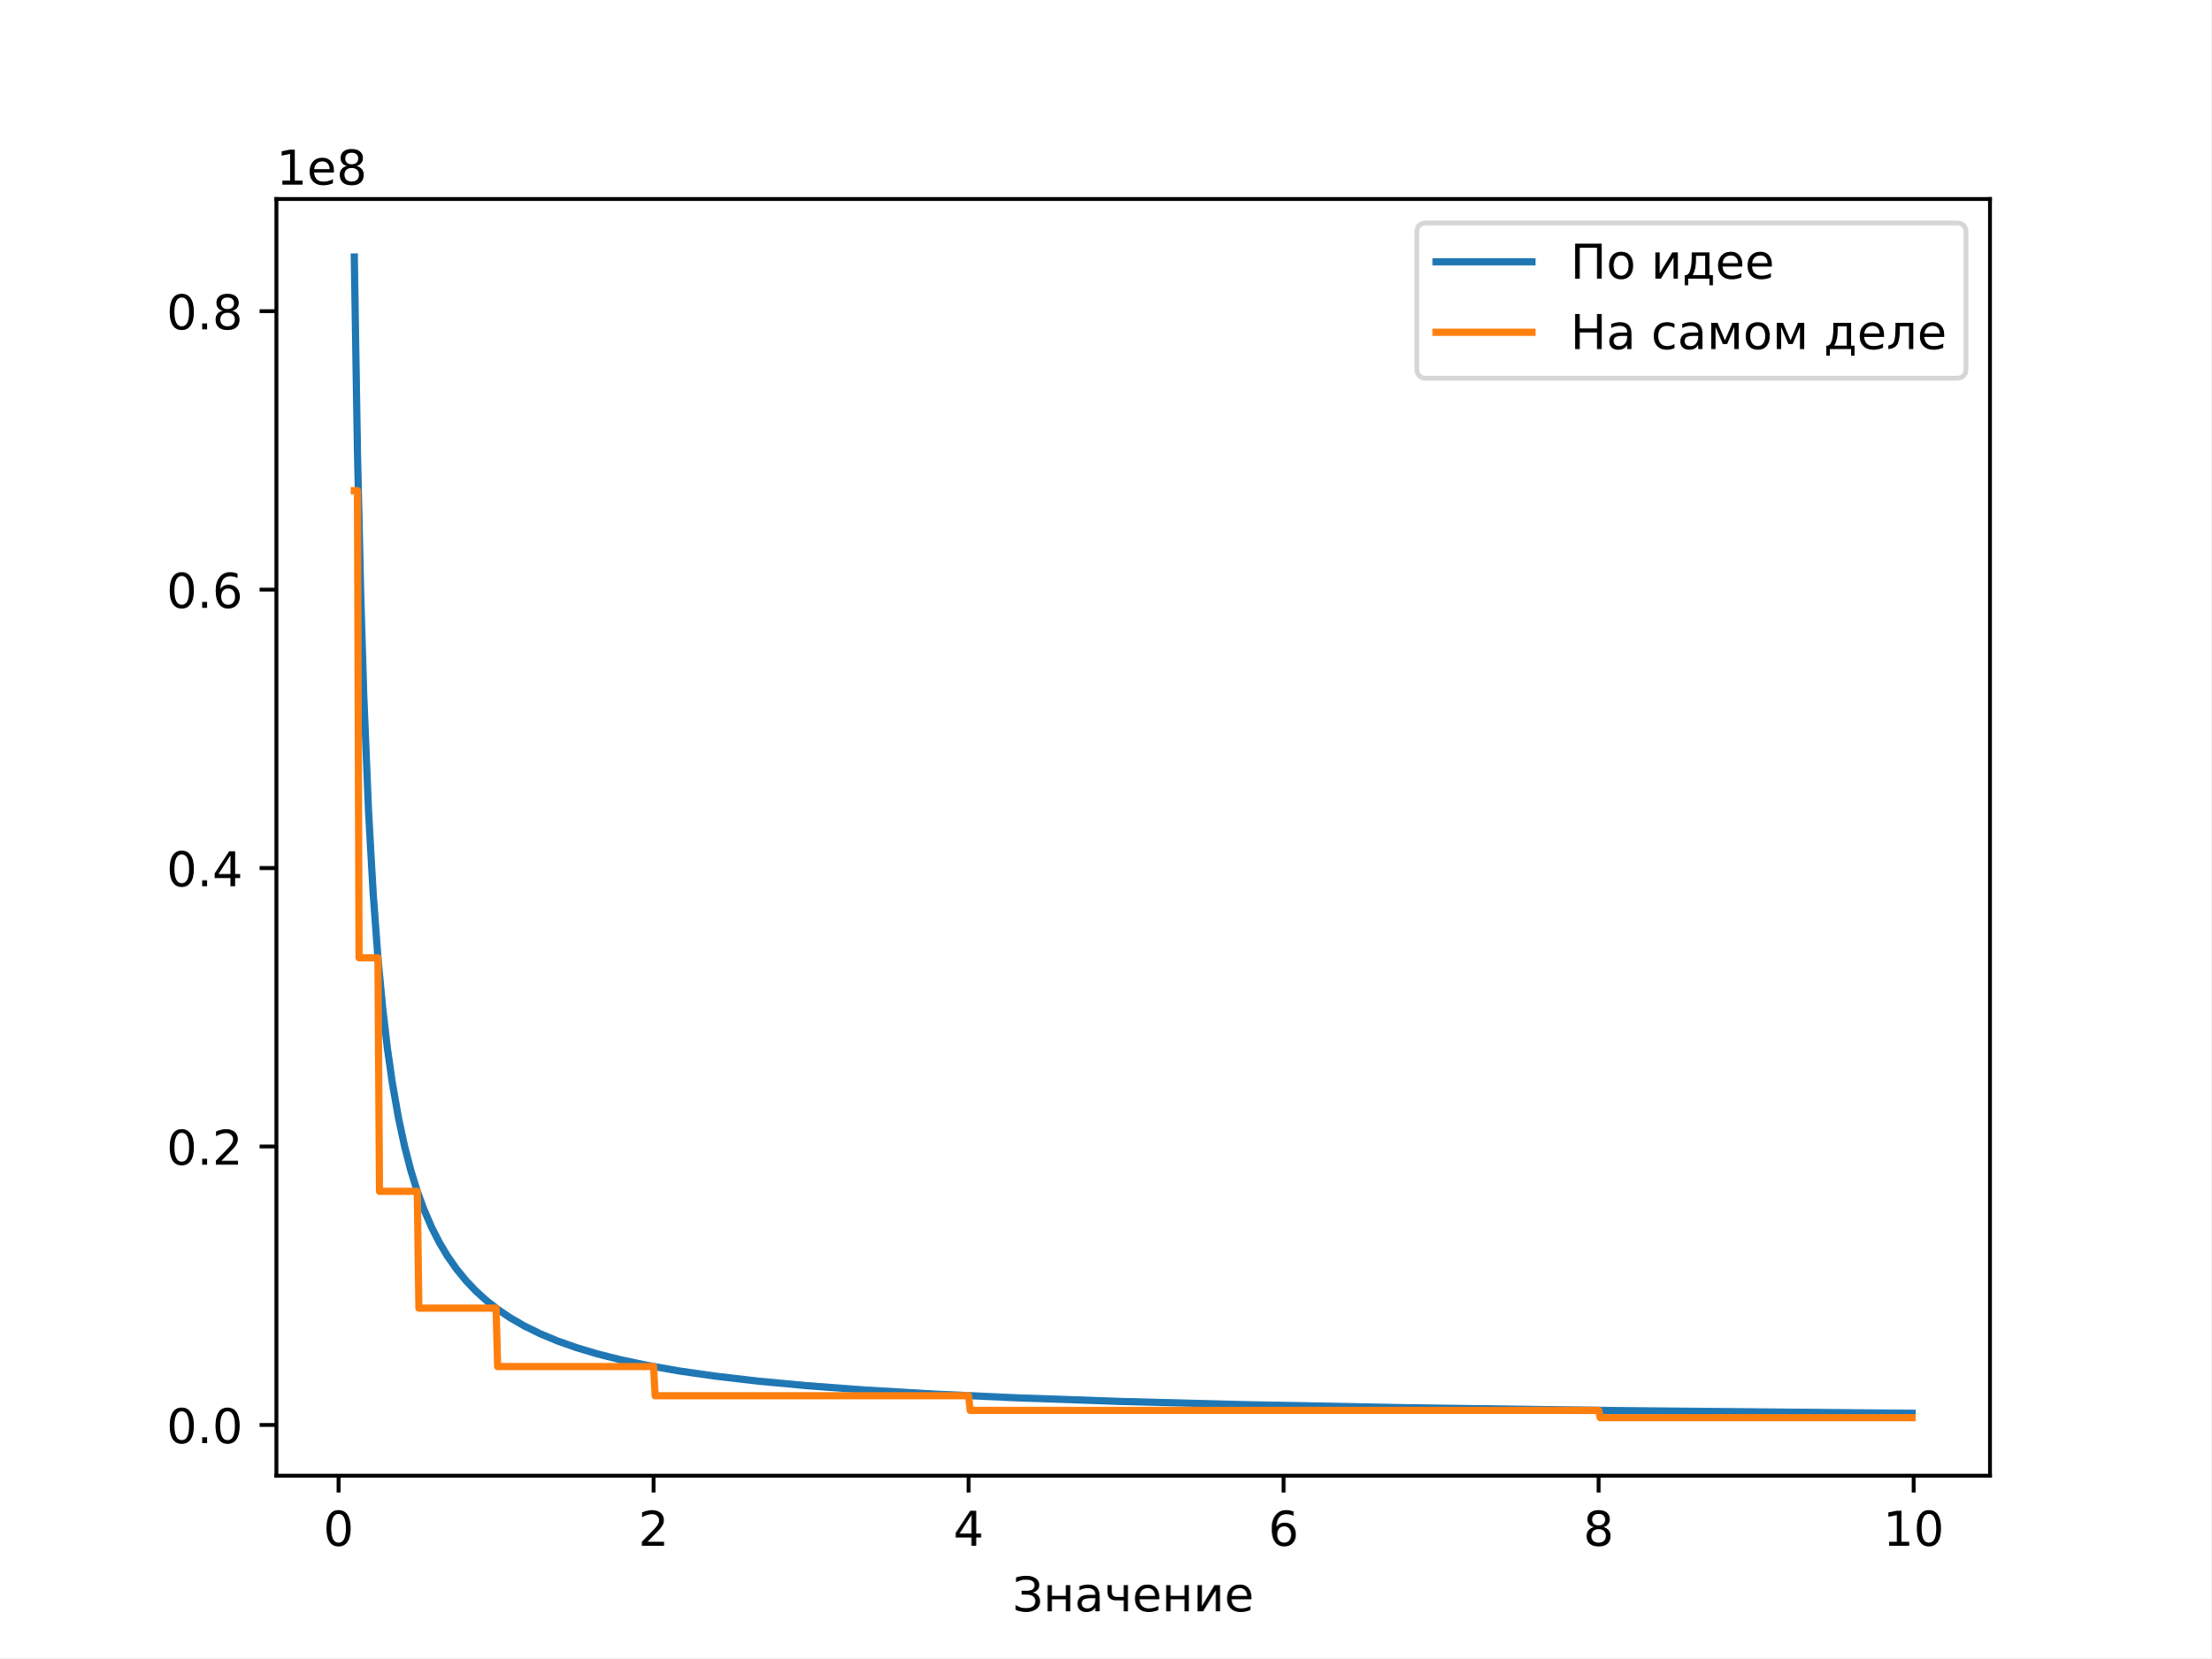
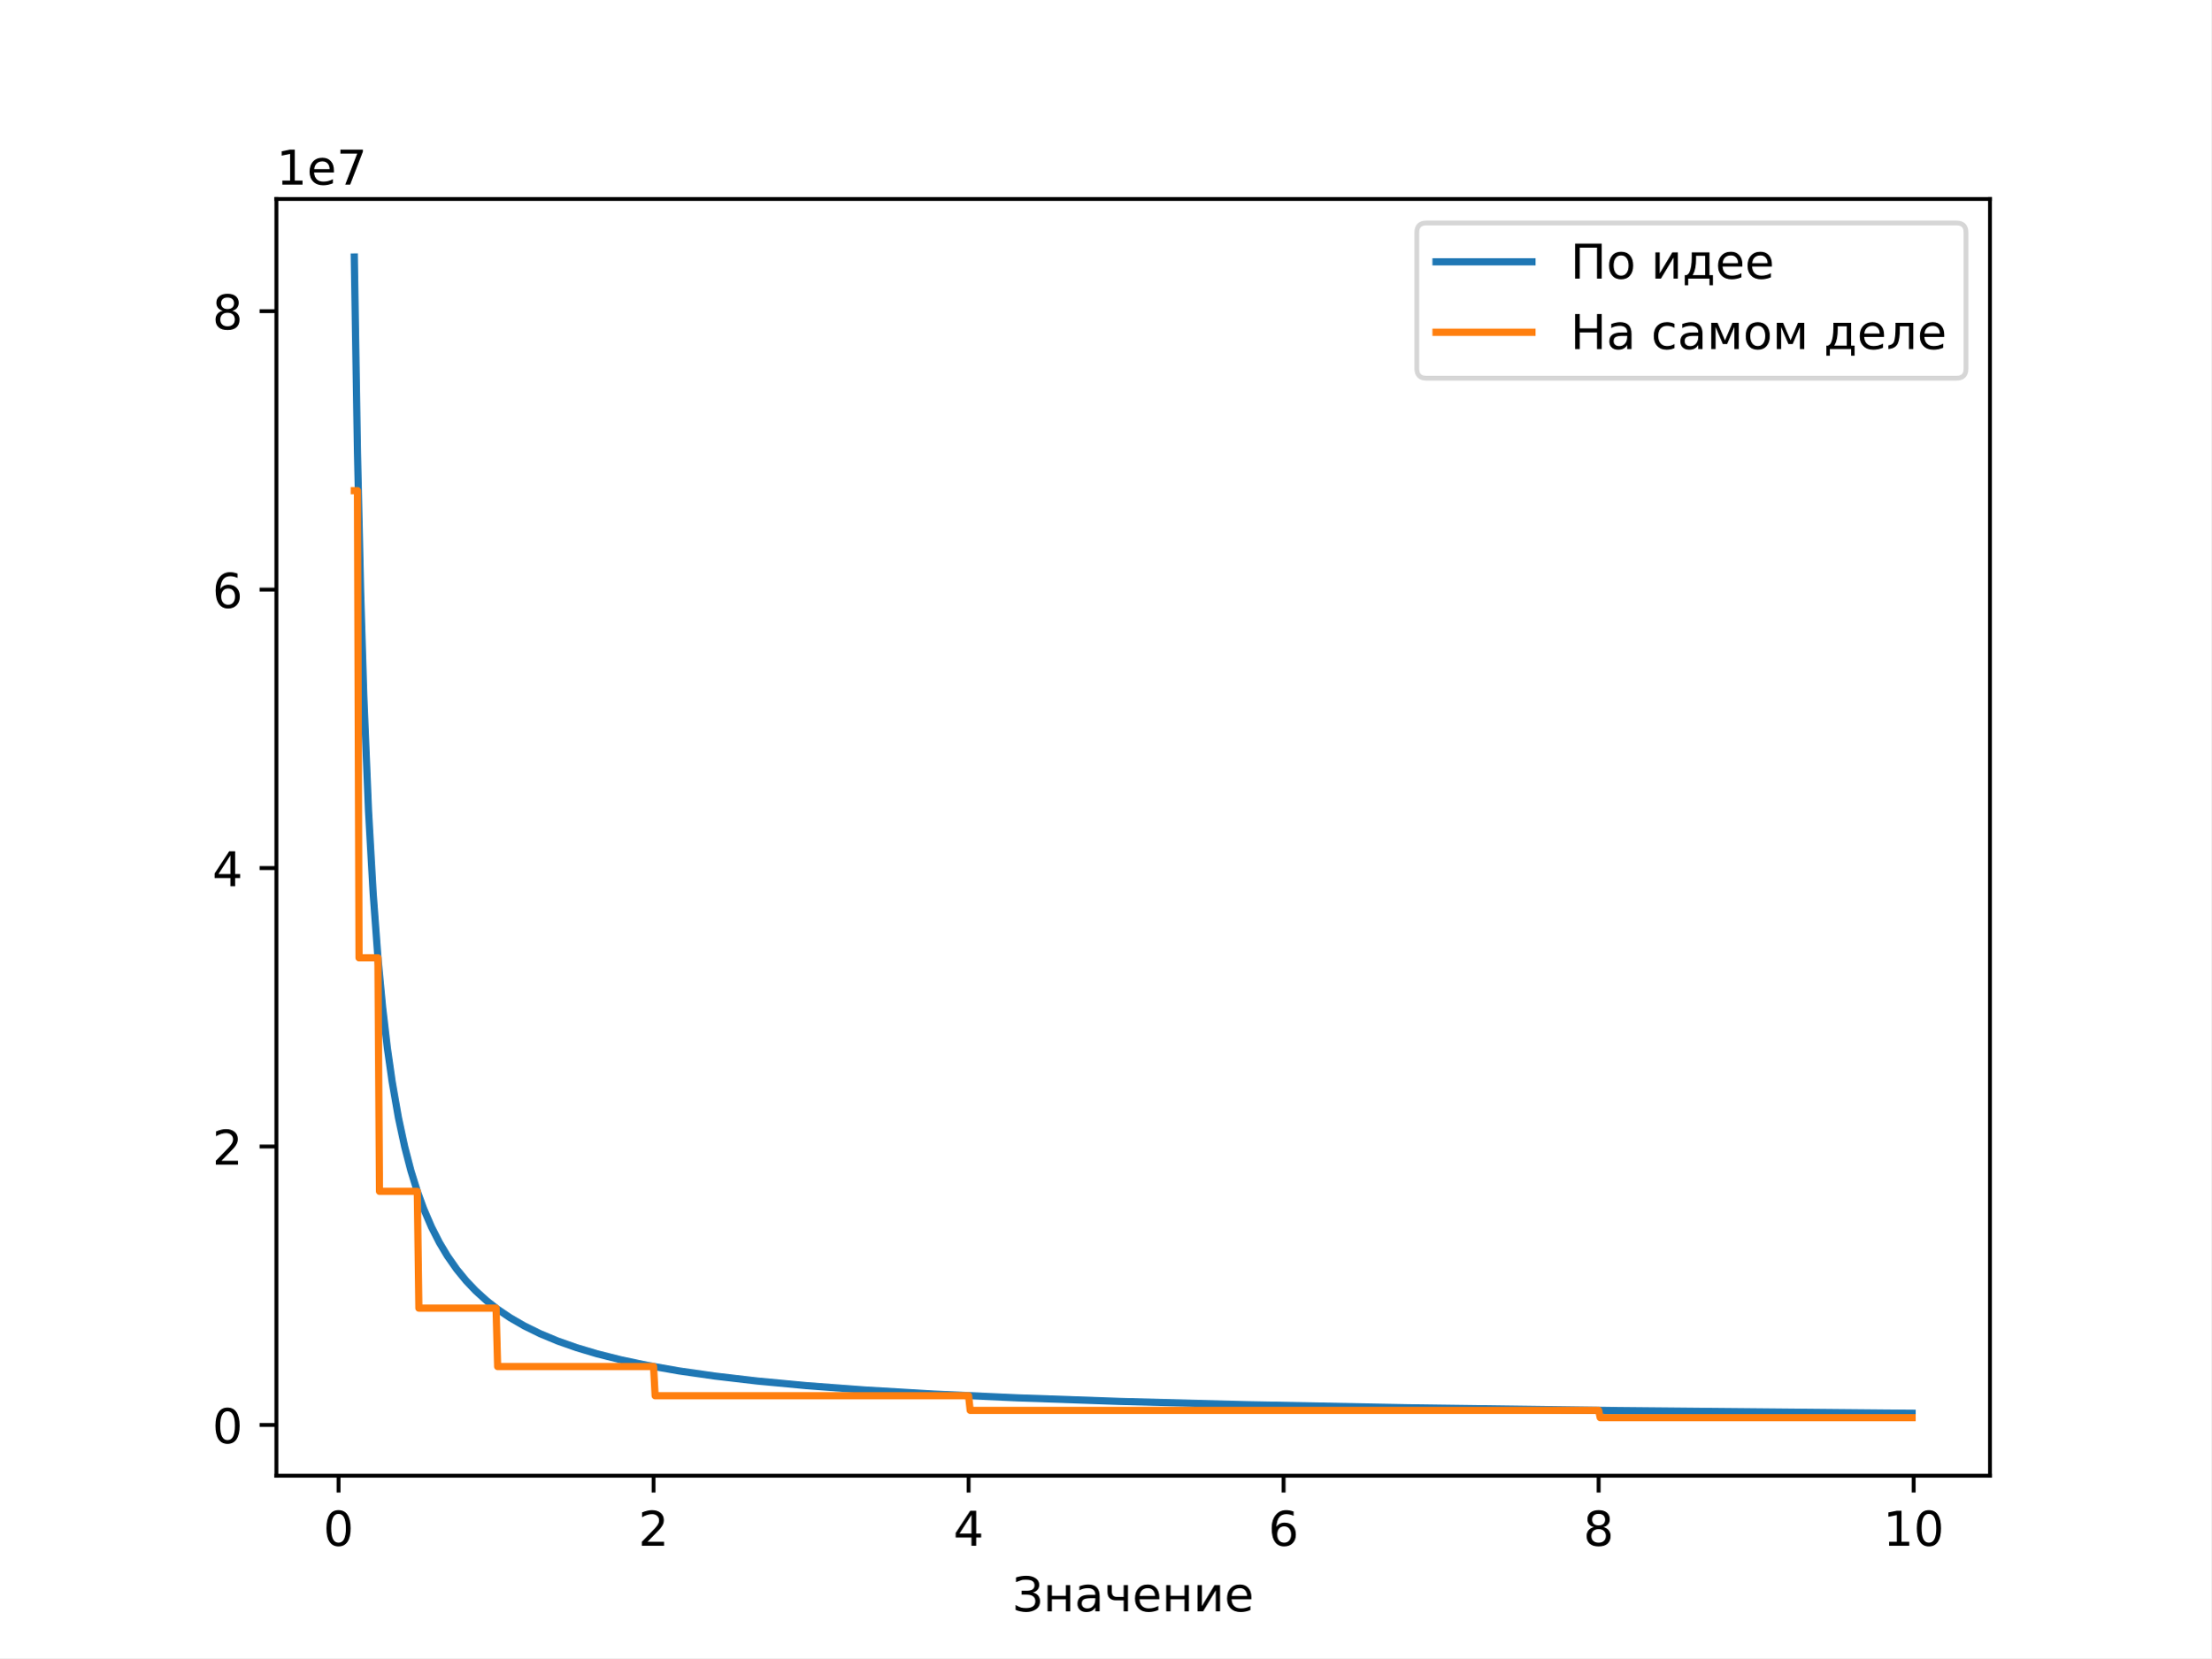
<svg xmlns="http://www.w3.org/2000/svg" xmlns:xlink="http://www.w3.org/1999/xlink" height="345.6pt" version="1.1" viewBox="0 0 460.8 345.6" width="460.8pt">
  <defs>
    <style type="text/css">
*{stroke-linecap:butt;stroke-linejoin:round;}
  </style>
  </defs>
  <g id="figure_1">
    <g id="patch_1">
      <path d="M 0 345.6  L 460.8 345.6  L 460.8 0  L 0 0  z " style="fill:#ffffff;" />
    </g>
    <g id="axes_1">
      <g id="patch_2">
        <path d="M 57.6 307.584  L 414.72 307.584  L 414.72 41.472  L 57.6 41.472  z " style="fill:#ffffff;" />
      </g>
      <g id="matplotlib.axis_1">
        <g id="xtick_1">
          <g id="line2d_1">
            <defs>
-               <path d="M 0 0  L 0 3.5  " id="mbf0f5e5feb" style="stroke:#000000;stroke-width:0.8;" />
-             </defs>
-             <g>
-               <use style="stroke:#000000;stroke-width:0.8;" x="70.55" xlink:href="#mbf0f5e5feb" y="307.584" />
+               <path d="M 0 0  L 0 3.5  " id="m36f23e0b29" style="stroke:#000000;stroke-width:0.8;" />
+             </defs>
+             <g>
+               <use style="stroke:#000000;stroke-width:0.8;" x="70.55" xlink:href="#m36f23e0b29" y="307.584" />
            </g>
          </g>
          <g id="text_1">
            <defs>
              <path d="M 31.781 66.406  Q 24.172 66.406 20.328 58.906  Q 16.5 51.422 16.5 36.375  Q 16.5 21.391 20.328 13.891  Q 24.172 6.391 31.781 6.391  Q 39.453 6.391 43.281 13.891  Q 47.125 21.391 47.125 36.375  Q 47.125 51.422 43.281 58.906  Q 39.453 66.406 31.781 66.406  z M 31.781 74.219  Q 44.047 74.219 50.516 64.516  Q 56.984 54.828 56.984 36.375  Q 56.984 17.969 50.516 8.266  Q 44.047 -1.422 31.781 -1.422  Q 19.531 -1.422 13.062 8.266  Q 6.594 17.969 6.594 36.375  Q 6.594 54.828 13.062 64.516  Q 19.531 74.219 31.781 74.219  z " id="DejaVuSans-48" />
            </defs>
            <g transform="translate(67.36882 322.1824)scale(0.1 -0.1)">
              <use xlink:href="#DejaVuSans-48" />
            </g>
          </g>
        </g>
        <g id="xtick_2">
          <g id="line2d_2">
            <g>
-               <use style="stroke:#000000;stroke-width:0.8;" x="136.203" xlink:href="#mbf0f5e5feb" y="307.584" />
+               <use style="stroke:#000000;stroke-width:0.8;" x="136.203" xlink:href="#m36f23e0b29" y="307.584" />
            </g>
          </g>
          <g id="text_2">
            <defs>
              <path d="M 19.188 8.297  L 53.609 8.297  L 53.609 0  L 7.328 0  L 7.328 8.297  Q 12.938 14.109 22.625 23.891  Q 32.328 33.688 34.812 36.531  Q 39.547 41.844 41.422 45.531  Q 43.312 49.219 43.312 52.781  Q 43.312 58.594 39.234 62.25  Q 35.156 65.922 28.609 65.922  Q 23.969 65.922 18.812 64.312  Q 13.672 62.703 7.812 59.422  L 7.812 69.391  Q 13.766 71.781 18.938 73  Q 24.125 74.219 28.422 74.219  Q 39.75 74.219 46.484 68.547  Q 53.219 62.891 53.219 53.422  Q 53.219 48.922 51.531 44.891  Q 49.859 40.875 45.406 35.406  Q 44.188 33.984 37.641 27.219  Q 31.109 20.453 19.188 8.297  z " id="DejaVuSans-50" />
            </defs>
            <g transform="translate(133.0219 322.1824)scale(0.1 -0.1)">
              <use xlink:href="#DejaVuSans-50" />
            </g>
          </g>
        </g>
        <g id="xtick_3">
          <g id="line2d_3">
            <g>
-               <use style="stroke:#000000;stroke-width:0.8;" x="201.856" xlink:href="#mbf0f5e5feb" y="307.584" />
+               <use style="stroke:#000000;stroke-width:0.8;" x="201.856" xlink:href="#m36f23e0b29" y="307.584" />
            </g>
          </g>
          <g id="text_3">
            <defs>
              <path d="M 37.797 64.312  L 12.891 25.391  L 37.797 25.391  z M 35.203 72.906  L 47.609 72.906  L 47.609 25.391  L 58.016 25.391  L 58.016 17.188  L 47.609 17.188  L 47.609 0  L 37.797 0  L 37.797 17.188  L 4.891 17.188  L 4.891 26.703  z " id="DejaVuSans-52" />
            </defs>
            <g transform="translate(198.675 322.1824)scale(0.1 -0.1)">
              <use xlink:href="#DejaVuSans-52" />
            </g>
          </g>
        </g>
        <g id="xtick_4">
          <g id="line2d_4">
            <g>
-               <use style="stroke:#000000;stroke-width:0.8;" x="267.509" xlink:href="#mbf0f5e5feb" y="307.584" />
+               <use style="stroke:#000000;stroke-width:0.8;" x="267.509" xlink:href="#m36f23e0b29" y="307.584" />
            </g>
          </g>
          <g id="text_4">
            <defs>
              <path d="M 33.016 40.375  Q 26.375 40.375 22.484 35.828  Q 18.609 31.297 18.609 23.391  Q 18.609 15.531 22.484 10.953  Q 26.375 6.391 33.016 6.391  Q 39.656 6.391 43.531 10.953  Q 47.406 15.531 47.406 23.391  Q 47.406 31.297 43.531 35.828  Q 39.656 40.375 33.016 40.375  z M 52.594 71.297  L 52.594 62.312  Q 48.875 64.062 45.094 64.984  Q 41.312 65.922 37.594 65.922  Q 27.828 65.922 22.672 59.328  Q 17.531 52.734 16.797 39.406  Q 19.672 43.656 24.016 45.922  Q 28.375 48.188 33.594 48.188  Q 44.578 48.188 50.953 41.516  Q 57.328 34.859 57.328 23.391  Q 57.328 12.156 50.688 5.359  Q 44.047 -1.422 33.016 -1.422  Q 20.359 -1.422 13.672 8.266  Q 6.984 17.969 6.984 36.375  Q 6.984 53.656 15.188 63.938  Q 23.391 74.219 37.203 74.219  Q 40.922 74.219 44.703 73.484  Q 48.484 72.75 52.594 71.297  z " id="DejaVuSans-54" />
            </defs>
            <g transform="translate(264.3281 322.1824)scale(0.1 -0.1)">
              <use xlink:href="#DejaVuSans-54" />
            </g>
          </g>
        </g>
        <g id="xtick_5">
          <g id="line2d_5">
            <g>
-               <use style="stroke:#000000;stroke-width:0.8;" x="333.162" xlink:href="#mbf0f5e5feb" y="307.584" />
+               <use style="stroke:#000000;stroke-width:0.8;" x="333.162" xlink:href="#m36f23e0b29" y="307.584" />
            </g>
          </g>
          <g id="text_5">
            <defs>
              <path d="M 31.781 34.625  Q 24.75 34.625 20.719 30.859  Q 16.703 27.094 16.703 20.516  Q 16.703 13.922 20.719 10.156  Q 24.75 6.391 31.781 6.391  Q 38.812 6.391 42.859 10.172  Q 46.922 13.969 46.922 20.516  Q 46.922 27.094 42.891 30.859  Q 38.875 34.625 31.781 34.625  z M 21.922 38.812  Q 15.578 40.375 12.031 44.719  Q 8.5 49.078 8.5 55.328  Q 8.5 64.062 14.719 69.141  Q 20.953 74.219 31.781 74.219  Q 42.672 74.219 48.875 69.141  Q 55.078 64.062 55.078 55.328  Q 55.078 49.078 51.531 44.719  Q 48 40.375 41.703 38.812  Q 48.828 37.156 52.797 32.312  Q 56.781 27.484 56.781 20.516  Q 56.781 9.906 50.312 4.234  Q 43.844 -1.422 31.781 -1.422  Q 19.734 -1.422 13.25 4.234  Q 6.781 9.906 6.781 20.516  Q 6.781 27.484 10.781 32.312  Q 14.797 37.156 21.922 38.812  z M 18.312 54.391  Q 18.312 48.734 21.844 45.562  Q 25.391 42.391 31.781 42.391  Q 38.141 42.391 41.719 45.562  Q 45.312 48.734 45.312 54.391  Q 45.312 60.062 41.719 63.234  Q 38.141 66.406 31.781 66.406  Q 25.391 66.406 21.844 63.234  Q 18.312 60.062 18.312 54.391  z " id="DejaVuSans-56" />
            </defs>
            <g transform="translate(329.9812 322.1824)scale(0.1 -0.1)">
              <use xlink:href="#DejaVuSans-56" />
            </g>
          </g>
        </g>
        <g id="xtick_6">
          <g id="line2d_6">
            <g>
-               <use style="stroke:#000000;stroke-width:0.8;" x="398.816" xlink:href="#mbf0f5e5feb" y="307.584" />
+               <use style="stroke:#000000;stroke-width:0.8;" x="398.816" xlink:href="#m36f23e0b29" y="307.584" />
            </g>
          </g>
          <g id="text_6">
            <defs>
              <path d="M 12.406 8.297  L 28.516 8.297  L 28.516 63.922  L 10.984 60.406  L 10.984 69.391  L 28.422 72.906  L 38.281 72.906  L 38.281 8.297  L 54.391 8.297  L 54.391 0  L 12.406 0  z " id="DejaVuSans-49" />
            </defs>
            <g transform="translate(392.453 322.1824)scale(0.1 -0.1)">
              <use xlink:href="#DejaVuSans-49" />
              <use x="63.623" xlink:href="#DejaVuSans-48" />
            </g>
          </g>
        </g>
        <g id="text_7">
          <defs>
            <path d="M 28.562 74.219  Q 40.578 74.219 48.188 69.109  Q 55.812 64.016 55.812 55.328  Q 55.812 49.266 52.344 45.094  Q 48.875 40.922 42.484 39.312  Q 49.562 37.797 53.531 33  Q 57.516 28.219 57.516 21.188  Q 57.516 9.969 48.844 4.266  Q 40.188 -1.422 28.562 -1.422  Q 22.609 -1.422 15.672 0.188  Q 8.734 1.812 6.594 3.172  L 6.594 13.328  Q 14.062 8.984 18.188 7.938  Q 22.312 6.891 28.375 6.891  Q 37.547 6.891 42.625 10.406  Q 47.703 13.922 47.703 21.188  Q 47.703 27.641 43.188 31.266  Q 38.672 34.906 29.156 34.906  L 19.188 34.906  L 19.188 43.016  L 29.547 43.016  Q 38.281 43.016 42.141 45.922  Q 46 48.828 46 54.297  Q 46 59.906 42.016 62.906  Q 38.031 65.922 28.375 65.922  Q 21.828 65.922 19.578 65.328  Q 17.328 64.75 7.328 60.984  L 7.328 70.609  Q 12.844 72.562 18.594 73.391  Q 24.359 74.219 28.562 74.219  z " id="DejaVuSans-1047" />
            <path d="M 9.078 54.688  L 18.109 54.688  L 18.109 32.375  L 47.266 32.375  L 47.266 54.688  L 56.297 54.688  L 56.297 0  L 47.266 0  L 47.266 25.203  L 18.109 25.203  L 18.109 0  L 9.078 0  z " id="DejaVuSans-1085" />
            <path d="M 34.281 27.484  Q 23.391 27.484 19.188 25  Q 14.984 22.516 14.984 16.5  Q 14.984 11.719 18.141 8.906  Q 21.297 6.109 26.703 6.109  Q 34.188 6.109 38.703 11.406  Q 43.219 16.703 43.219 25.484  L 43.219 27.484  z M 52.203 31.203  L 52.203 0  L 43.219 0  L 43.219 8.297  Q 40.141 3.328 35.547 0.953  Q 30.953 -1.422 24.312 -1.422  Q 15.922 -1.422 10.953 3.297  Q 6 8.016 6 15.922  Q 6 25.141 12.172 29.828  Q 18.359 34.516 30.609 34.516  L 43.219 34.516  L 43.219 35.406  Q 43.219 41.609 39.141 45  Q 35.062 48.391 27.688 48.391  Q 23 48.391 18.547 47.266  Q 14.109 46.141 10.016 43.891  L 10.016 52.203  Q 14.938 54.109 19.578 55.047  Q 24.219 56 28.609 56  Q 40.484 56 46.344 49.844  Q 52.203 43.703 52.203 31.203  z " id="DejaVuSans-1072" />
            <path d="M 41.016 0  L 41.016 23  L 24.266 23  Q 16.797 23 11.812 27.641  Q 7.328 31.844 7.328 40.828  L 7.328 54.688  L 16.312 54.688  L 16.312 41.656  Q 16.312 35.938 18.844 33.062  Q 21.438 30.172 26.516 30.172  L 41.016 30.172  L 41.016 54.688  L 50 54.688  L 50 0  z " id="DejaVuSans-1095" />
            <path d="M 56.203 29.594  L 56.203 25.203  L 14.891 25.203  Q 15.484 15.922 20.484 11.062  Q 25.484 6.203 34.422 6.203  Q 39.594 6.203 44.453 7.469  Q 49.312 8.734 54.109 11.281  L 54.109 2.781  Q 49.266 0.734 44.188 -0.344  Q 39.109 -1.422 33.891 -1.422  Q 20.797 -1.422 13.156 6.188  Q 5.516 13.812 5.516 26.812  Q 5.516 40.234 12.766 48.109  Q 20.016 56 32.328 56  Q 43.359 56 49.781 48.891  Q 56.203 41.797 56.203 29.594  z M 47.219 32.234  Q 47.125 39.594 43.094 43.984  Q 39.062 48.391 32.422 48.391  Q 24.906 48.391 20.391 44.141  Q 15.875 39.891 15.188 32.172  z " id="DejaVuSans-1077" />
            <path d="M 55.906 54.688  L 55.906 0  L 46.969 0  L 46.969 43.891  L 20.609 0  L 9.078 0  L 9.078 54.688  L 18.016 54.688  L 18.016 10.891  L 44.344 54.688  z " id="DejaVuSans-1080" />
          </defs>
          <g transform="translate(210.9967 335.8606)scale(0.1 -0.1)">
            <use xlink:href="#DejaVuSans-1047" />
            <use x="64.111" xlink:href="#DejaVuSans-1085" />
            <use x="129.492" xlink:href="#DejaVuSans-1072" />
            <use x="190.771" xlink:href="#DejaVuSans-1095" />
            <use x="249.854" xlink:href="#DejaVuSans-1077" />
            <use x="311.377" xlink:href="#DejaVuSans-1085" />
            <use x="376.758" xlink:href="#DejaVuSans-1080" />
            <use x="441.748" xlink:href="#DejaVuSans-1077" />
          </g>
        </g>
      </g>
      <g id="matplotlib.axis_2">
        <g id="ytick_1">
          <g id="line2d_7">
            <defs>
-               <path d="M 0 0  L -3.5 0  " id="md1eefa0710" style="stroke:#000000;stroke-width:0.8;" />
-             </defs>
-             <g>
-               <use style="stroke:#000000;stroke-width:0.8;" x="57.6" xlink:href="#md1eefa0710" y="297.01" />
+               <path d="M 0 0  L -3.5 0  " id="mc8d1a1ec59" style="stroke:#000000;stroke-width:0.8;" />
+             </defs>
+             <g>
+               <use style="stroke:#000000;stroke-width:0.8;" x="57.6" xlink:href="#mc8d1a1ec59" y="297.01" />
            </g>
          </g>
          <g id="text_8">
-             <defs>
-               <path d="M 10.688 12.406  L 21 12.406  L 21 0  L 10.688 0  z " id="DejaVuSans-46" />
-             </defs>
-             <g transform="translate(34.69687 300.8087)scale(0.1 -0.1)">
+             <g transform="translate(44.2375 300.8087)scale(0.1 -0.1)">
              <use xlink:href="#DejaVuSans-48" />
-               <use x="63.623" xlink:href="#DejaVuSans-46" />
-               <use x="95.41" xlink:href="#DejaVuSans-48" />
            </g>
          </g>
        </g>
        <g id="ytick_2">
          <g id="line2d_8">
            <g>
-               <use style="stroke:#000000;stroke-width:0.8;" x="57.6" xlink:href="#md1eefa0710" y="238.969" />
+               <use style="stroke:#000000;stroke-width:0.8;" x="57.6" xlink:href="#mc8d1a1ec59" y="238.969" />
            </g>
          </g>
          <g id="text_9">
-             <g transform="translate(34.69687 242.7677)scale(0.1 -0.1)">
-               <use xlink:href="#DejaVuSans-48" />
-               <use x="63.623" xlink:href="#DejaVuSans-46" />
-               <use x="95.41" xlink:href="#DejaVuSans-50" />
+             <g transform="translate(44.2375 242.7677)scale(0.1 -0.1)">
+               <use xlink:href="#DejaVuSans-50" />
            </g>
          </g>
        </g>
        <g id="ytick_3">
          <g id="line2d_9">
            <g>
-               <use style="stroke:#000000;stroke-width:0.8;" x="57.6" xlink:href="#md1eefa0710" y="180.928" />
+               <use style="stroke:#000000;stroke-width:0.8;" x="57.6" xlink:href="#mc8d1a1ec59" y="180.928" />
            </g>
          </g>
          <g id="text_10">
-             <g transform="translate(34.69687 184.7268)scale(0.1 -0.1)">
-               <use xlink:href="#DejaVuSans-48" />
-               <use x="63.623" xlink:href="#DejaVuSans-46" />
-               <use x="95.41" xlink:href="#DejaVuSans-52" />
+             <g transform="translate(44.2375 184.7268)scale(0.1 -0.1)">
+               <use xlink:href="#DejaVuSans-52" />
            </g>
          </g>
        </g>
        <g id="ytick_4">
          <g id="line2d_10">
            <g>
-               <use style="stroke:#000000;stroke-width:0.8;" x="57.6" xlink:href="#md1eefa0710" y="122.887" />
+               <use style="stroke:#000000;stroke-width:0.8;" x="57.6" xlink:href="#mc8d1a1ec59" y="122.887" />
            </g>
          </g>
          <g id="text_11">
-             <g transform="translate(34.69687 126.6858)scale(0.1 -0.1)">
-               <use xlink:href="#DejaVuSans-48" />
-               <use x="63.623" xlink:href="#DejaVuSans-46" />
-               <use x="95.41" xlink:href="#DejaVuSans-54" />
+             <g transform="translate(44.2375 126.6858)scale(0.1 -0.1)">
+               <use xlink:href="#DejaVuSans-54" />
            </g>
          </g>
        </g>
        <g id="ytick_5">
          <g id="line2d_11">
            <g>
-               <use style="stroke:#000000;stroke-width:0.8;" x="57.6" xlink:href="#md1eefa0710" y="64.846" />
+               <use style="stroke:#000000;stroke-width:0.8;" x="57.6" xlink:href="#mc8d1a1ec59" y="64.846" />
            </g>
          </g>
          <g id="text_12">
-             <g transform="translate(34.69687 68.64481)scale(0.1 -0.1)">
-               <use xlink:href="#DejaVuSans-48" />
-               <use x="63.623" xlink:href="#DejaVuSans-46" />
-               <use x="95.41" xlink:href="#DejaVuSans-56" />
+             <g transform="translate(44.2375 68.64481)scale(0.1 -0.1)">
+               <use xlink:href="#DejaVuSans-56" />
            </g>
          </g>
        </g>
        <g id="text_13">
          <defs>
            <path d="M 56.203 29.594  L 56.203 25.203  L 14.891 25.203  Q 15.484 15.922 20.484 11.062  Q 25.484 6.203 34.422 6.203  Q 39.594 6.203 44.453 7.469  Q 49.312 8.734 54.109 11.281  L 54.109 2.781  Q 49.266 0.734 44.188 -0.344  Q 39.109 -1.422 33.891 -1.422  Q 20.797 -1.422 13.156 6.188  Q 5.516 13.812 5.516 26.812  Q 5.516 40.234 12.766 48.109  Q 20.016 56 32.328 56  Q 43.359 56 49.781 48.891  Q 56.203 41.797 56.203 29.594  z M 47.219 32.234  Q 47.125 39.594 43.094 43.984  Q 39.062 48.391 32.422 48.391  Q 24.906 48.391 20.391 44.141  Q 15.875 39.891 15.188 32.172  z " id="DejaVuSans-101" />
+             <path d="M 8.203 72.906  L 55.078 72.906  L 55.078 68.703  L 28.609 0  L 18.312 0  L 43.219 64.594  L 8.203 64.594  z " id="DejaVuSans-55" />
          </defs>
          <g transform="translate(57.6 38.472)scale(0.1 -0.1)">
            <use xlink:href="#DejaVuSans-49" />
            <use x="63.623" xlink:href="#DejaVuSans-101" />
-             <use x="125.146" xlink:href="#DejaVuSans-56" />
+             <use x="125.146" xlink:href="#DejaVuSans-55" />
          </g>
        </g>
      </g>
      <g id="line2d_12">
-         <path clip-path="url(#pf48746294c)" d="M 73.833 53.568  L 74.489 94.142  L 75.146 123.123  L 75.802 144.859  L 76.787 168.882  L 77.772 186.354  L 78.757 199.633  L 79.742 210.066  L 80.726 218.48  L 81.711 225.409  L 83.024 232.946  L 84.337 239.047  L 85.65 244.087  L 86.963 248.321  L 88.276 251.928  L 89.918 255.748  L 91.559 258.972  L 93.2 261.728  L 95.17 264.551  L 97.14 266.955  L 99.109 269.028  L 101.407 271.111  L 103.705 272.906  L 106.331 274.675  L 109.285 276.379  L 112.568 277.991  L 116.179 279.496  L 120.118 280.888  L 124.386 282.166  L 129.31 283.409  L 134.89 284.589  L 141.455 285.739  L 149.006 286.824  L 157.869 287.858  L 168.045 288.813  L 180.191 289.721  L 194.634 290.569  L 212.032 291.361  L 233.37 292.101  L 259.959 292.79  L 293.442 293.424  L 336.445 294.004  L 392.907 294.53  L 398.487 294.573  L 398.487 294.573  " style="fill:none;stroke:#1f77b4;stroke-linecap:square;stroke-width:1.5;" />
+         <path clip-path="url(#pec26ab17f5)" d="M 73.833 53.568  L 74.489 94.142  L 75.146 123.123  L 75.802 144.859  L 76.787 168.882  L 77.772 186.354  L 78.757 199.633  L 79.742 210.066  L 80.726 218.48  L 81.711 225.409  L 83.024 232.946  L 84.337 239.047  L 85.65 244.087  L 86.963 248.321  L 88.276 251.928  L 89.918 255.748  L 91.559 258.972  L 93.2 261.728  L 95.17 264.551  L 97.14 266.955  L 99.109 269.028  L 101.407 271.111  L 103.705 272.906  L 106.331 274.675  L 109.285 276.379  L 112.568 277.991  L 116.179 279.496  L 120.118 280.888  L 124.386 282.166  L 129.31 283.409  L 134.89 284.589  L 141.455 285.739  L 149.006 286.824  L 157.869 287.858  L 168.045 288.813  L 180.191 289.721  L 194.634 290.569  L 212.032 291.361  L 233.37 292.101  L 259.959 292.79  L 293.442 293.424  L 336.445 294.004  L 392.907 294.53  L 398.487 294.573  L 398.487 294.573  " style="fill:none;stroke:#1f77b4;stroke-linecap:square;stroke-width:1.5;" />
      </g>
      <g id="line2d_13">
-         <path clip-path="url(#pf48746294c)" d="M 73.833 102.256  L 74.489 102.256  L 74.818 199.633  L 78.757 199.633  L 79.085 248.321  L 86.963 248.321  L 87.292 272.665  L 103.377 272.665  L 103.705 284.837  L 136.203 284.837  L 136.531 290.923  L 201.856 290.923  L 202.185 293.966  L 333.162 293.966  L 333.491 295.488  L 398.487 295.488  L 398.487 295.488  " style="fill:none;stroke:#ff7f0e;stroke-linecap:square;stroke-width:1.5;" />
+         <path clip-path="url(#pec26ab17f5)" d="M 73.833 102.256  L 74.489 102.256  L 74.818 199.633  L 78.757 199.633  L 79.085 248.321  L 86.963 248.321  L 87.292 272.665  L 103.377 272.665  L 103.705 284.837  L 136.203 284.837  L 136.531 290.923  L 201.856 290.923  L 202.185 293.966  L 333.162 293.966  L 333.491 295.488  L 398.487 295.488  L 398.487 295.488  " style="fill:none;stroke:#ff7f0e;stroke-linecap:square;stroke-width:1.5;" />
      </g>
      <g id="patch_3">
        <path d="M 57.6 307.584  L 57.6 41.472  " style="fill:none;stroke:#000000;stroke-linecap:square;stroke-linejoin:miter;stroke-width:0.8;" />
      </g>
      <g id="patch_4">
        <path d="M 414.72 307.584  L 414.72 41.472  " style="fill:none;stroke:#000000;stroke-linecap:square;stroke-linejoin:miter;stroke-width:0.8;" />
      </g>
      <g id="patch_5">
        <path d="M 57.6 307.584  L 414.72 307.584  " style="fill:none;stroke:#000000;stroke-linecap:square;stroke-linejoin:miter;stroke-width:0.8;" />
      </g>
      <g id="patch_6">
        <path d="M 57.6 41.472  L 414.72 41.472  " style="fill:none;stroke:#000000;stroke-linecap:square;stroke-linejoin:miter;stroke-width:0.8;" />
      </g>
      <g id="legend_1">
        <g id="patch_7">
          <path d="M 297.27 78.828  L 407.72 78.828  Q 409.72 78.828 409.72 76.828  L 409.72 48.472  Q 409.72 46.472 407.72 46.472  L 297.27 46.472  Q 295.27 46.472 295.27 48.472  L 295.27 76.828  Q 295.27 78.828 297.27 78.828  z " style="fill:#ffffff;opacity:0.8;stroke:#cccccc;stroke-linejoin:miter;" />
        </g>
        <g id="line2d_14">
          <path d="M 299.27 54.57  L 319.27 54.57  " style="fill:none;stroke:#1f77b4;stroke-linecap:square;stroke-width:1.5;" />
        </g>
        <g id="line2d_15" />
        <g id="text_14">
          <defs>
            <path d="M 65.375 72.906  L 65.375 0  L 55.516 0  L 55.516 64.594  L 19.672 64.594  L 19.672 0  L 9.812 0  L 9.812 72.906  z " id="DejaVuSans-1055" />
            <path d="M 30.609 48.391  Q 23.391 48.391 19.188 42.75  Q 14.984 37.109 14.984 27.297  Q 14.984 17.484 19.156 11.844  Q 23.344 6.203 30.609 6.203  Q 37.797 6.203 41.984 11.859  Q 46.188 17.531 46.188 27.297  Q 46.188 37.016 41.984 42.703  Q 37.797 48.391 30.609 48.391  z M 30.609 56  Q 42.328 56 49.016 48.375  Q 55.719 40.766 55.719 27.297  Q 55.719 13.875 49.016 6.219  Q 42.328 -1.422 30.609 -1.422  Q 18.844 -1.422 12.172 6.219  Q 5.516 13.875 5.516 27.297  Q 5.516 40.766 12.172 48.375  Q 18.844 56 30.609 56  z " id="DejaVuSans-1086" />
            <path id="DejaVuSans-32" />
            <path d="M 21.625 7.172  L 47.703 7.172  L 47.703 47.516  L 28.812 47.516  L 28.812 40.672  Q 28.812 20.562 23.047 9.812  z M 8.594 7.172  Q 13.031 9.125 14.984 13.281  Q 19.781 23.578 19.781 44.344  L 19.781 54.688  L 56.734 54.688  L 56.734 7.172  L 63.922 7.172  L 63.922 -13.812  L 56.734 -13.812  L 56.734 0  L 12.406 0  L 12.406 -13.812  L 5.219 -13.812  L 5.219 7.172  z " id="DejaVuSans-1076" />
          </defs>
          <g transform="translate(327.27 58.07044)scale(0.1 -0.1)">
            <use xlink:href="#DejaVuSans-1055" />
            <use x="75.195" xlink:href="#DejaVuSans-1086" />
            <use x="136.377" xlink:href="#DejaVuSans-32" />
            <use x="168.164" xlink:href="#DejaVuSans-1080" />
            <use x="233.154" xlink:href="#DejaVuSans-1076" />
            <use x="302.295" xlink:href="#DejaVuSans-1077" />
            <use x="363.818" xlink:href="#DejaVuSans-1077" />
          </g>
        </g>
        <g id="line2d_16">
          <path d="M 299.27 69.249  L 319.27 69.249  " style="fill:none;stroke:#ff7f0e;stroke-linecap:square;stroke-width:1.5;" />
        </g>
        <g id="line2d_17" />
        <g id="text_15">
          <defs>
            <path d="M 9.812 72.906  L 19.672 72.906  L 19.672 43.016  L 55.516 43.016  L 55.516 72.906  L 65.375 72.906  L 65.375 0  L 55.516 0  L 55.516 34.719  L 19.672 34.719  L 19.672 0  L 9.812 0  z " id="DejaVuSans-1053" />
            <path d="M 48.781 52.594  L 48.781 44.188  Q 44.969 46.297 41.141 47.344  Q 37.312 48.391 33.406 48.391  Q 24.656 48.391 19.812 42.844  Q 14.984 37.312 14.984 27.297  Q 14.984 17.281 19.812 11.734  Q 24.656 6.203 33.406 6.203  Q 37.312 6.203 41.141 7.25  Q 44.969 8.297 48.781 10.406  L 48.781 2.094  Q 45.016 0.344 40.984 -0.531  Q 36.969 -1.422 32.422 -1.422  Q 20.062 -1.422 12.781 6.344  Q 5.516 14.109 5.516 27.297  Q 5.516 40.672 12.859 48.328  Q 20.219 56 33.016 56  Q 37.156 56 41.109 55.141  Q 45.062 54.297 48.781 52.594  z " id="DejaVuSans-1089" />
            <path d="M 9.078 54.688  L 22.219 54.688  L 37.75 18.062  L 53.328 54.688  L 66.359 54.688  L 66.359 0  L 57.328 0  L 57.328 46.094  L 42.234 10.5  L 33.25 10.5  L 18.109 46.094  L 18.109 0  L 9.078 0  z " id="DejaVuSans-1084" />
            <path d="M 3.719 0  L 3.719 7.469  Q 12.594 8.844 15.328 14.984  Q 18.656 23.641 18.656 45.75  L 18.656 54.688  L 55.609 54.688  L 55.609 0  L 46.625 0  L 46.625 47.516  L 27.641 47.516  L 27.641 42.094  Q 27.641 21 23.344 11.531  Q 18.75 1.422 3.719 0  z " id="DejaVuSans-1083" />
          </defs>
          <g transform="translate(327.27 72.74856)scale(0.1 -0.1)">
            <use xlink:href="#DejaVuSans-1053" />
            <use x="75.195" xlink:href="#DejaVuSans-1072" />
            <use x="136.475" xlink:href="#DejaVuSans-32" />
            <use x="168.262" xlink:href="#DejaVuSans-1089" />
            <use x="223.242" xlink:href="#DejaVuSans-1072" />
            <use x="284.521" xlink:href="#DejaVuSans-1084" />
            <use x="359.961" xlink:href="#DejaVuSans-1086" />
            <use x="421.143" xlink:href="#DejaVuSans-1084" />
            <use x="496.582" xlink:href="#DejaVuSans-32" />
            <use x="528.369" xlink:href="#DejaVuSans-1076" />
            <use x="597.51" xlink:href="#DejaVuSans-1077" />
            <use x="659.033" xlink:href="#DejaVuSans-1083" />
            <use x="722.949" xlink:href="#DejaVuSans-1077" />
          </g>
        </g>
      </g>
    </g>
  </g>
  <defs>
-     <clipPath id="pf48746294c">
+     <clipPath id="pec26ab17f5">
      <rect height="266.112" width="357.12" x="57.6" y="41.472" />
    </clipPath>
  </defs>
</svg>
